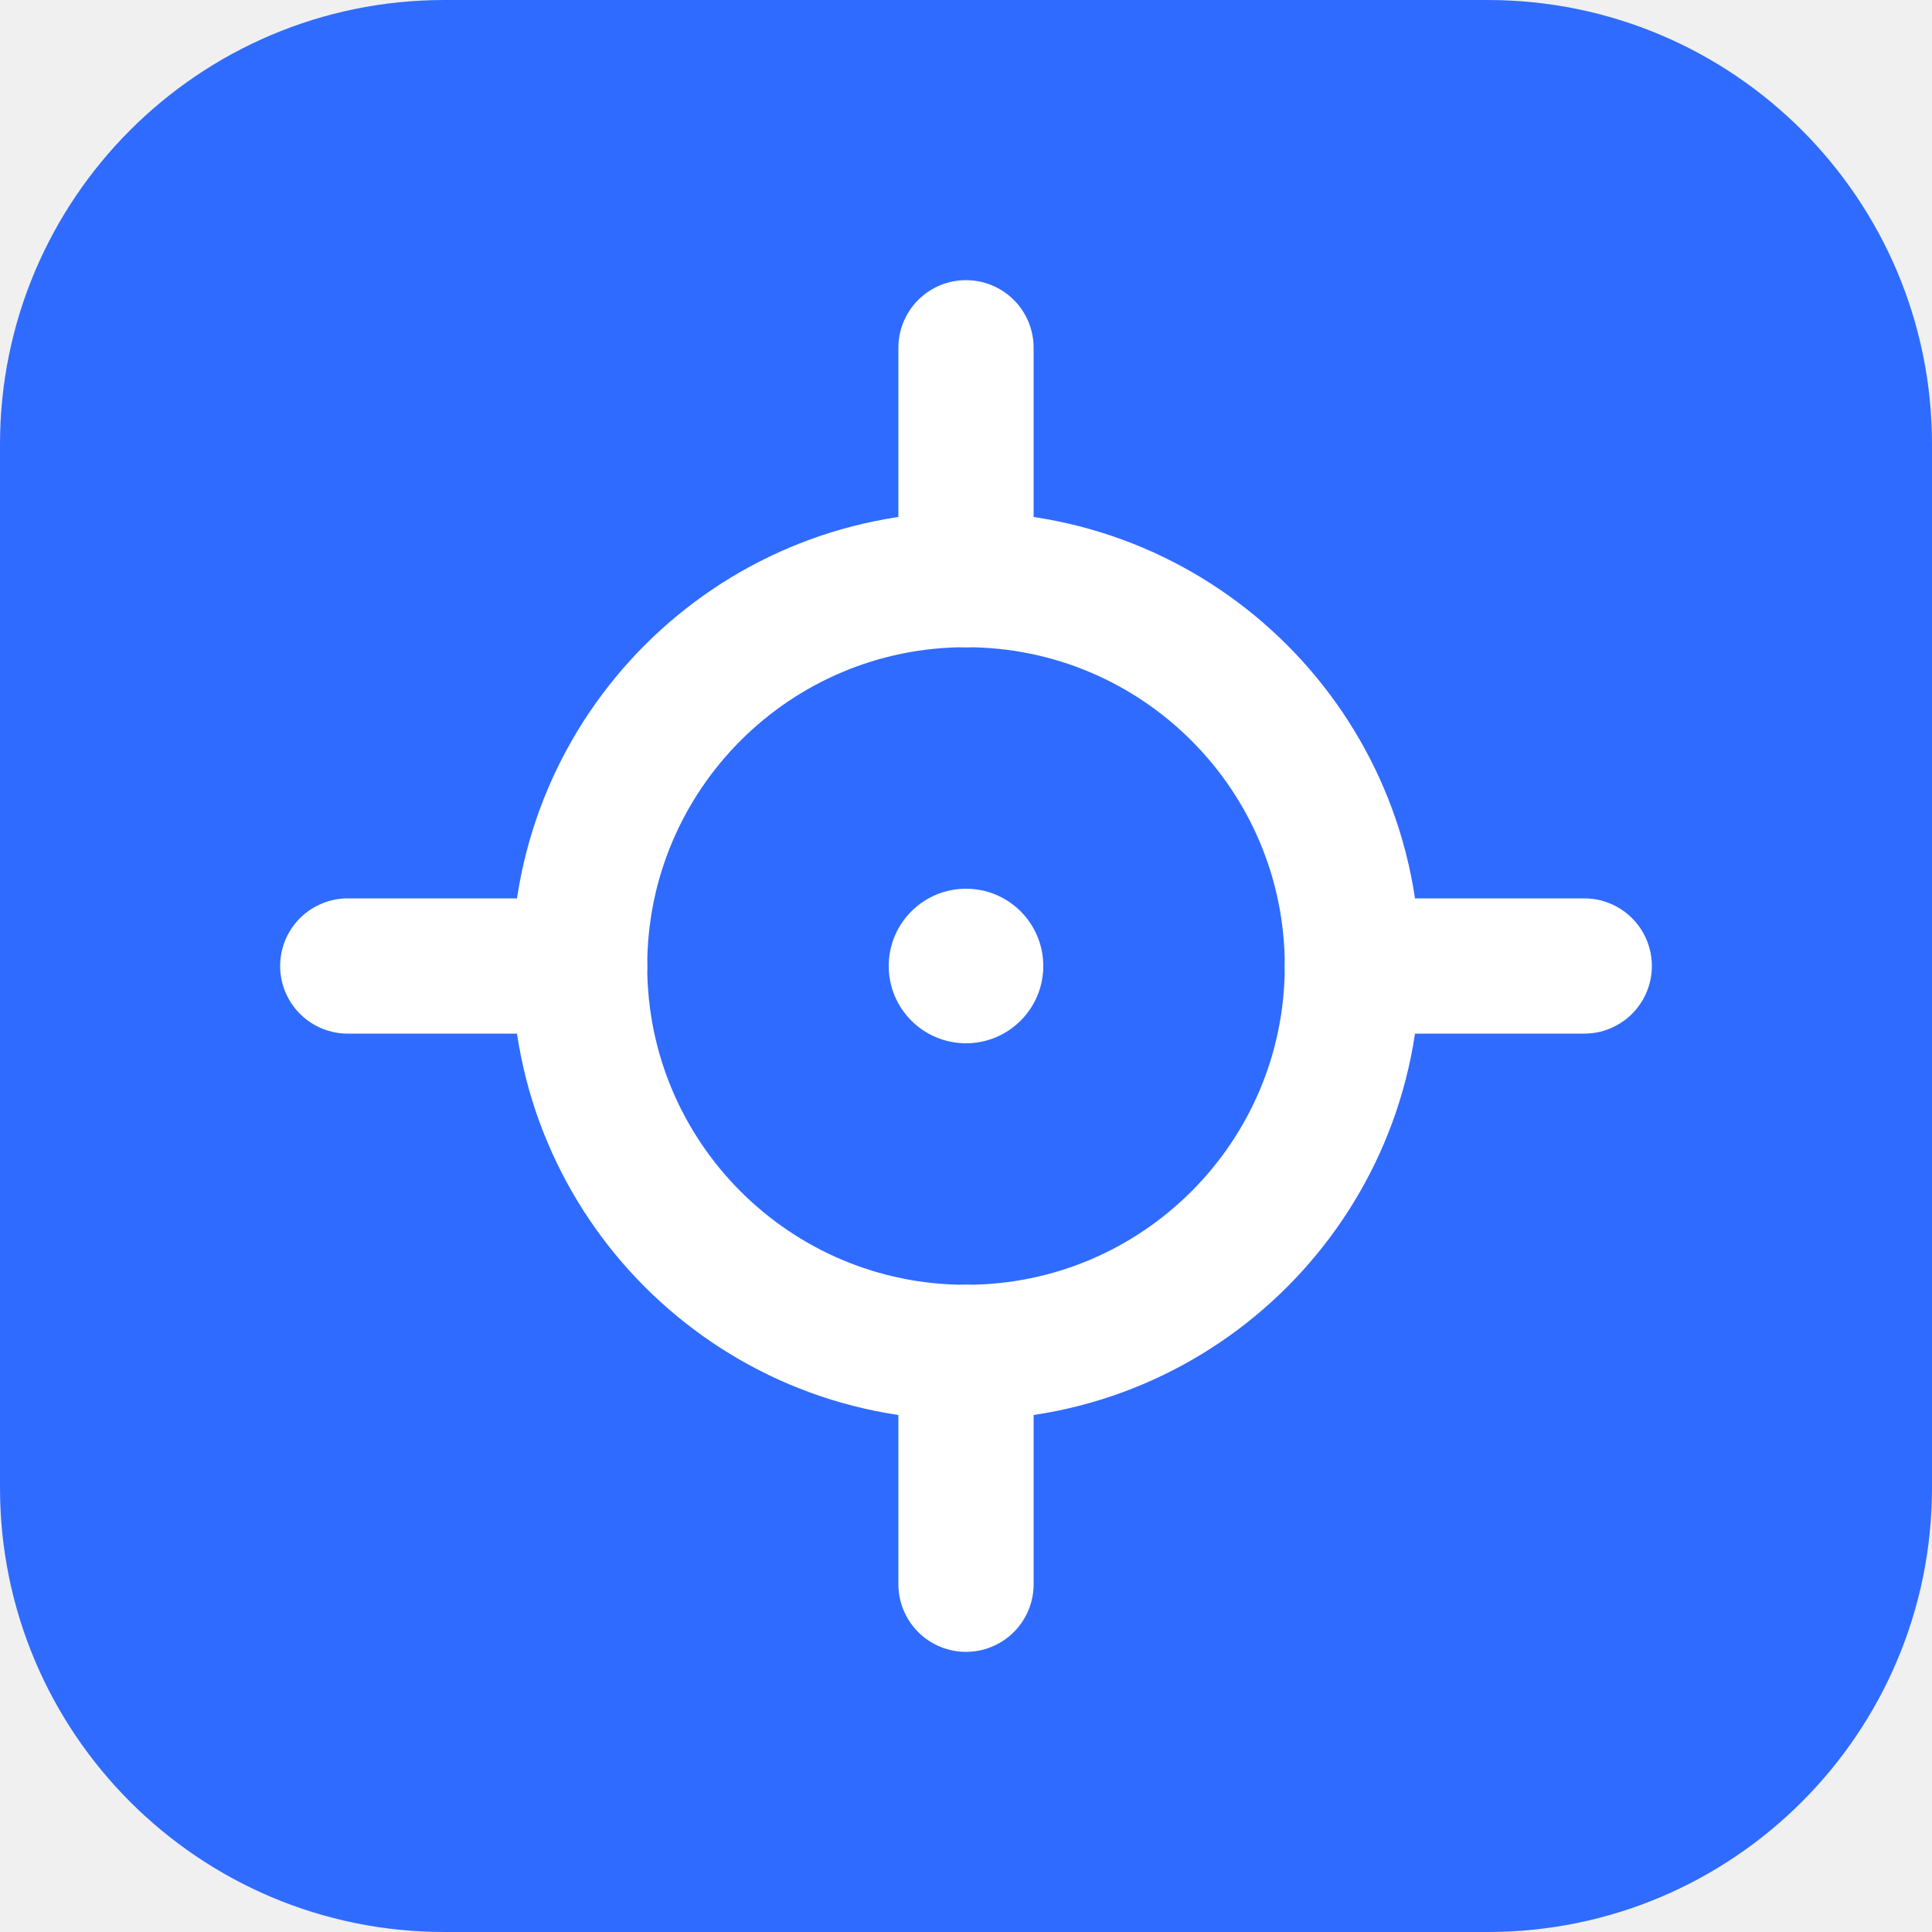
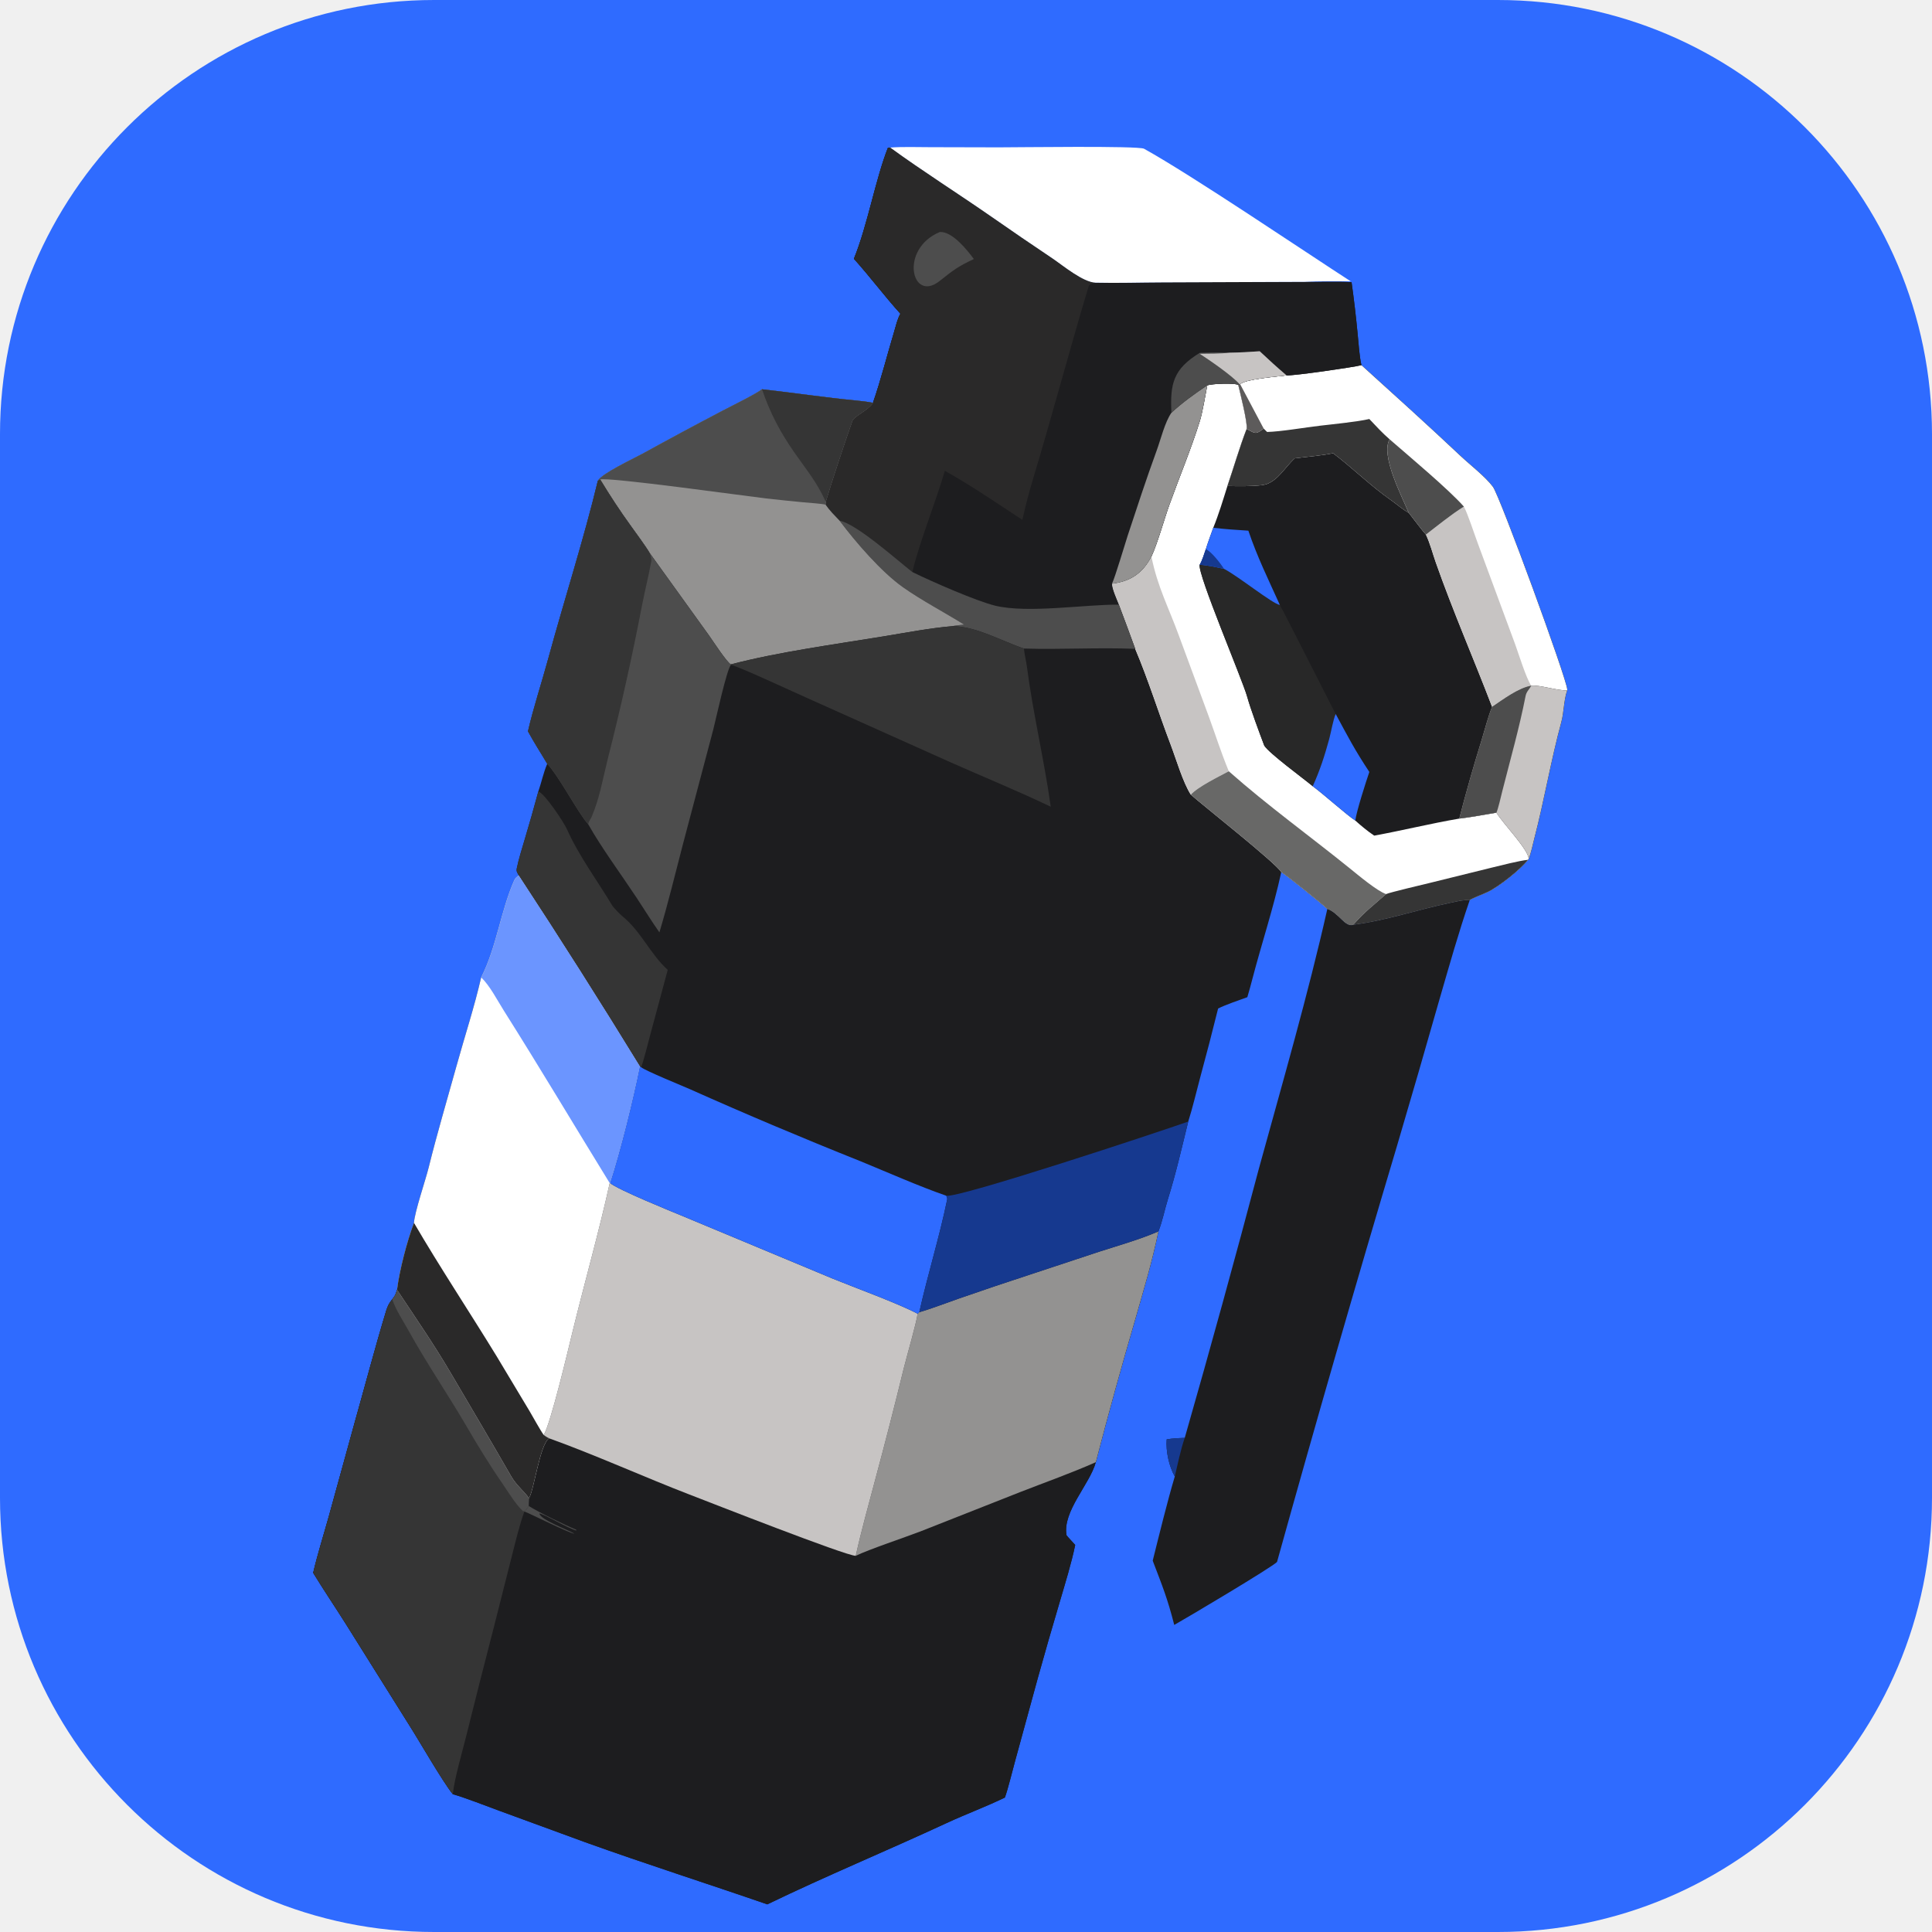
- <svg xmlns="http://www.w3.org/2000/svg" viewBox="0 0 100 100">
-   <rect width="100" height="100" rx="23" fill="#2f6bff" />
-   <circle cx="50" cy="50" r="20" fill="none" stroke="#fff" stroke-width="7" stroke-linecap="round" />
-   <path d="M50 18v12M50 70v12M18 50h12M70 50h12" fill="none" stroke="#fff" stroke-width="7" stroke-linecap="round" />
-   <circle cx="50" cy="50" r="4" fill="#fff" />
+ <svg xmlns="http://www.w3.org/2000/svg" viewBox="45 30 850 850">
+   <defs>
+     <clipPath id="t">
+       <rect x="45" y="30" width="850" height="850" rx="191" />
+     </clipPath>
+   </defs>
+   <g clip-path="url(#t)">
+     <rect x="45" y="30" width="850" height="850" fill="#2f6bff" />
+     <path d="M420.687 143.851C426.723 128.99 430.103 109.179 435.613 95.097L436.685 94.925C450.288 104.862 466.846 115.362 480.983 125.188C489.954 131.448 498.988 137.623 508.08 143.71C512.913 147 521.386 154.096 526.978 154.365C536.65 154.6 546.713 154.273 556.429 154.242L618.983 153.999C625.645 154.135 633.21 153.828 639.638 154.152C640.703 161.744 641.592 169.358 642.315 176.99C642.688 180.773 643.115 187.116 643.978 190.667C658.595 203.877 673.145 217.034 687.502 230.538C691.774 234.557 698.441 239.671 701.805 244.169C704.901 248.306 734.365 328.751 734.509 333.363C734.513 333.499 734.495 333.636 734.486 333.772C732.981 337.958 733.089 343.329 731.899 347.702C727.299 364.641 724.437 381.94 720.026 398.909C719.374 401.415 718.507 405.63 717.542 407.911L717.209 408.283C714.065 412.476 704.397 420.11 699.55 422.412C697.246 423.508 693.454 424.857 691.64 425.944C688.729 425.889 685.894 426.636 683.06 427.224C668.864 430.174 654.763 435.059 640.352 436.865C636.812 438.158 634.036 431.698 628.969 429.905C627.006 427.962 610.614 414.733 608.696 413.714C605.264 429.551 600.053 445.135 595.961 460.824C595.287 463.408 594.55 466.167 593.773 468.719C590.031 470.089 584.344 471.99 580.916 473.706C578.378 483.946 575.728 494.154 572.96 504.33C571.379 510.27 569.618 517.675 567.772 523.444C564.933 534.995 562.417 546.147 558.833 557.582C557.4 562.156 556.438 567.332 554.655 571.758C551.726 585.866 548.492 596.29 544.556 610.164C538.42 631.12 532.607 652.165 527.122 673.3C524.418 683.122 512.437 694.885 514.216 705.421C514.257 705.646 517.428 708.997 518.044 709.716C516.435 717.615 513.551 726.902 511.26 734.711C507.954 745.827 504.747 756.974 501.634 768.144L491.607 804.776C490.435 809.008 488.485 817.087 487.106 820.847C478.818 824.882 469.833 828.189 461.424 832.093C435.408 844.175 408.356 855.376 382.584 867.84C355.922 858.625 328.869 849.998 302.326 840.455L264.71 826.675C258.006 824.222 251.004 821.4 244.213 819.369C239.431 813.33 229.895 796.621 225.266 789.333L197.079 744.349C192.336 736.814 187.458 729.634 182.787 721.987C184.637 713.962 187.441 705.124 189.67 697.113L201.05 655.795C205.655 639.454 210.009 622.825 214.93 606.583C215.518 604.642 216.264 603.204 217.555 601.645C218.946 599.906 219.032 599.601 219.666 597.449C220.762 588.813 223.997 576.255 227.127 567.992C227.426 563.194 232.254 549.122 233.627 543.541C237.33 528.584 241.731 513.838 245.839 498.997C249.392 486.161 253.729 472.969 256.695 459.993C263.467 446.759 265.224 430.856 271.238 417.293C271.71 416.228 272.348 415.787 273.292 415.161C272.62 414.109 272.087 413.385 272.356 412.068C273.224 407.828 274.562 403.669 275.781 399.522C277.904 392.448 279.925 385.343 281.843 378.211C283.284 374.015 283.966 370.341 285.752 366.027C282.949 361.253 279.907 356.62 277.287 351.749C279.646 341.462 283.375 330.175 286.183 319.849C293.18 294.119 301.807 267.396 308.033 241.519C309.815 238.301 323.377 231.956 327.632 229.656C339.329 223.21 351.093 216.887 362.922 210.688C366.388 208.879 377.664 203.325 380.248 201.267C394.012 202.784 407.785 204.894 421.592 206.202C423.964 206.426 426.745 206.763 429.067 207.224C432.614 197.003 435.232 186.419 438.356 176.059C439.18 173.33 439.751 170.507 441.145 168.017C434.151 160.28 427.783 151.745 420.687 143.851Z" fill="#1d1d1f" />
+     <path d="M554.655 571.758C551.726 585.866 548.492 596.29 544.556 610.164C538.42 631.12 532.607 652.165 527.122 673.3C524.418 683.122 512.437 694.885 514.216 705.421C514.257 705.646 517.428 708.997 518.044 709.716C516.435 717.615 513.551 726.902 511.26 734.711C507.954 745.827 504.747 756.974 501.634 768.144L491.607 804.776C490.435 809.008 488.485 817.087 487.106 820.847C478.818 824.882 469.833 828.189 461.424 832.093C435.408 844.175 408.356 855.376 382.584 867.84C355.922 858.625 328.869 849.998 302.326 840.455L264.71 826.675C258.006 824.222 251.004 821.4 244.213 819.369C239.431 813.33 229.895 796.621 225.266 789.333L197.079 744.349C192.336 736.814 187.458 729.634 182.787 721.987C184.637 713.962 187.441 705.125 189.67 697.113L201.05 655.795C205.655 639.454 210.009 622.825 214.93 606.583C215.518 604.642 216.264 603.204 217.555 601.645C218.946 599.906 219.032 599.601 219.666 597.449C227.844 609.787 235.831 621.329 243.377 634.175C252.245 649.271 261.173 664.355 269.906 679.537C272.311 683.715 276.013 686.451 277.729 689.197C280.091 685.095 282.468 665.64 286.572 662.796C306.238 669.832 329.391 680.251 348.063 687.426C356.445 690.648 417.454 714.636 421.496 714.488C424.019 703.049 426.938 692.845 429.909 681.545C434.342 665.069 438.581 648.544 442.626 631.969C443.989 626.469 448.091 612.442 448.718 607.994L449.448 607.316C454.641 605.824 461.77 603.074 467.035 601.25C477.358 597.655 487.712 594.169 498.103 590.781L528.762 580.64C537.23 577.922 546.591 575.276 554.655 571.758Z" fill="#1d1d1f" />
+     <path d="M219.666 597.449C227.844 609.787 235.831 621.329 243.377 634.175C252.245 649.271 261.173 664.355 269.906 679.537C272.311 683.715 276.013 686.451 277.729 689.197C277.686 690.217 277.585 691.569 277.605 692.557C276.742 693.865 276.618 694.292 275.166 694.912L275.721 694.984C273.595 700.676 271.598 709.096 270.058 715.157L262.049 746.788C257.94 762.64 253.911 778.509 249.962 794.401C248.273 801.154 244.904 812.683 244.213 819.369C239.431 813.33 229.895 796.621 225.266 789.333L197.079 744.349C192.336 736.814 187.458 729.634 182.787 721.987C184.637 713.962 187.441 705.125 189.67 697.113L201.05 655.795C205.655 639.454 210.009 622.825 214.93 606.583C215.518 604.642 216.264 603.204 217.555 601.645C218.946 599.906 219.032 599.601 219.666 597.449Z" fill="#353535" />
+     <path d="M219.666 597.449C227.844 609.787 235.831 621.329 243.377 634.175C252.245 649.271 261.173 664.355 269.906 679.537C272.311 683.715 276.013 686.451 277.729 689.197C277.686 690.217 277.585 691.569 277.606 692.557C276.742 693.865 276.618 694.292 275.166 694.912C271.771 691.74 268.786 686.73 266.177 682.884C260.435 674.608 255.305 666.165 250.233 657.48C241.995 643.363 232.709 629.808 224.782 615.493C222.221 610.865 219.315 606.668 217.555 601.645C218.946 599.906 219.032 599.601 219.666 597.449Z" fill="#4D4D4D" />
+     <path d="M554.655 571.758C551.726 585.866 548.492 596.29 544.556 610.164C538.42 631.12 532.607 652.165 527.122 673.3C516.17 678.157 504.985 682.098 493.817 686.456L449.897 703.781C443.117 706.383 427.214 711.711 421.496 714.488C424.019 703.049 426.938 692.845 429.909 681.545C434.342 665.069 438.581 648.544 442.626 631.969C443.989 626.469 448.091 612.442 448.718 607.994L449.448 607.316C454.641 605.824 461.77 603.074 467.035 601.25C477.358 597.655 487.712 594.169 498.103 590.781L528.762 580.64C537.23 577.922 546.591 575.276 554.655 571.758Z" fill="#939291" />
+     <path d="M277.606 692.557C281.813 695.24 293.864 701.108 298.511 703.013L298.541 703.372C294.8 702.325 284.374 696.107 282.29 695.851C282.772 698.673 294.64 702.9 297.711 704.743C296.377 704.976 278.716 696.179 275.721 694.984L275.166 694.912C276.618 694.292 276.742 693.865 277.606 692.557Z" fill="#4D4D4D" />
+     <path d="M643.978 190.667C658.595 203.877 673.145 217.034 687.502 230.538C691.774 234.557 698.441 239.671 701.805 244.169C704.901 248.306 734.365 328.751 734.509 333.363C734.513 333.499 734.495 333.636 734.486 333.772C732.981 337.958 733.089 343.329 731.899 347.702C727.299 364.641 724.437 381.94 720.026 398.909C719.374 401.415 718.507 405.63 717.542 407.911L717.209 408.283C714.065 412.477 704.397 420.11 699.55 422.412C697.246 423.508 693.455 424.857 691.64 425.944C688.729 425.889 685.894 426.636 683.06 427.224C668.864 430.174 654.763 435.059 640.352 436.865C636.812 438.158 634.036 431.698 628.969 429.905C627.006 427.962 610.614 414.733 608.696 413.714C606.814 410.018 573.414 383.707 568.913 379.615C565.405 374.134 562.476 363.984 560.059 357.645C554.826 343.923 550.185 328.958 544.449 315.46C542.095 308.964 539.696 302.486 537.248 296.025C536.327 293.636 534.175 289.028 534.233 286.809C542.459 285.796 547.764 282.157 551.578 274.848C554.21 269.242 557.238 258.306 559.462 252.12C563.855 239.918 569.012 227.614 572.857 215.299C574.048 211.483 575.35 203.622 576.146 199.524C578.109 198.817 588.104 198.389 589.779 199.335L590.381 199.066L590.624 199.047C592.596 196.804 606.872 195.686 611.027 195.157C613.992 195.4 640.384 191.594 643.978 190.667Z" fill="#1d1d1f" />
+     <path d="M576.146 199.524C578.109 198.817 588.104 198.389 589.779 199.335C590.507 202.487 594.002 216.215 593.467 218.726C590.516 226.31 587.722 235.875 585.022 243.808C583.086 249.954 581.217 256.251 578.778 262.205C577.763 265.116 576.37 268.761 575.499 271.648C574.766 273.765 573.931 276.628 572.799 278.476C571.882 282.756 591.599 328.94 593.71 336.545C595.228 342.021 599.06 352.321 601.23 358.048C603.422 361.513 618.583 372.569 622.545 375.909C627.657 379.681 637.248 388.371 641.278 391.023C644.076 393.518 646.507 395.547 649.597 397.644C662.104 395.36 674.448 392.293 687.017 390.15C691.95 389.59 698.378 388.373 703.355 387.541C706.343 392.433 717.658 404.012 717.542 407.911L717.209 408.283C714.065 412.476 704.397 420.11 699.55 422.412C697.246 423.508 693.455 424.857 691.64 425.944C688.729 425.889 685.894 426.636 683.06 427.224C668.864 430.174 654.763 435.059 640.352 436.865C636.812 438.158 634.036 431.698 628.969 429.905C627.006 427.962 610.614 414.733 608.696 413.714C606.814 410.018 573.414 383.707 568.913 379.615C565.405 374.134 562.476 363.984 560.059 357.645C554.826 343.923 550.185 328.958 544.449 315.46C542.095 308.964 539.696 302.485 537.248 296.025C536.327 293.636 534.175 289.028 534.233 286.809C542.459 285.796 547.764 282.157 551.578 274.848C554.21 269.242 557.238 258.306 559.462 252.12C563.855 239.918 569.012 227.614 572.857 215.299C574.048 211.483 575.35 203.622 576.146 199.524Z" fill="#ffffff" />
+     <path d="M551.578 274.848C554.3 288.385 559.143 297.172 563.797 310.008L576.851 345.32C580.162 354.401 581.842 360.043 585.615 369.318C581.141 371.72 572.035 376.144 568.913 379.615C565.405 374.134 562.476 363.984 560.059 357.645C554.826 343.923 550.185 328.958 544.449 315.46C542.095 308.964 539.696 302.485 537.248 296.025C536.327 293.636 534.175 289.028 534.233 286.809C542.459 285.796 547.764 282.157 551.578 274.848Z" fill="#C7C4C3" />
+     <path d="M568.913 379.615C572.035 376.144 581.141 371.72 585.615 369.318C602.672 384.431 621.494 397.996 639.202 412.317C642.711 415.154 650.927 422.058 654.826 423.355C648.852 428.703 645.972 430.569 640.352 436.865C636.813 438.158 634.036 431.698 628.969 429.905C627.006 427.962 610.614 414.733 608.696 413.714C606.814 410.018 573.414 383.707 568.913 379.615Z" fill="#686867" />
+     <path d="M654.826 423.355C656.749 422.53 671.146 419.171 674.152 418.424L701.504 411.67C705.79 410.638 713.144 408.726 717.209 408.283C714.065 412.476 704.397 420.11 699.55 422.412C697.246 423.508 693.454 424.857 691.64 425.944C688.729 425.889 685.894 426.636 683.06 427.224C668.864 430.174 654.763 435.059 640.352 436.865C645.972 430.569 648.852 428.703 654.826 423.355Z" fill="#353535" />
+     <path d="M643.978 190.667C658.595 203.877 673.145 217.034 687.502 230.538C691.774 234.557 698.441 239.671 701.805 244.169C704.901 248.306 734.365 328.751 734.509 333.363C734.513 333.499 734.495 333.636 734.486 333.772C729.724 333.798 722.429 331.258 718.674 331.675C713.018 332.65 706.329 337.702 701.464 340.973C693.347 319.739 684.246 298.927 676.708 277.492C675.324 273.559 674.134 268.898 672.35 265.2C670.805 263.544 666.42 257.653 664.772 255.581C662.351 254.358 659.193 251.585 656.857 249.956C648.061 243.82 639.872 235.696 631.507 229.404C626.97 230.378 619.477 231.052 614.648 231.632C610.111 235.692 606.746 242.571 600.376 243.422C595.857 244.024 589.555 243.927 585.022 243.808C587.722 235.875 590.516 226.31 593.467 218.726C594.002 216.215 590.507 202.487 589.779 199.335L590.381 199.066L590.624 199.047C592.596 196.804 606.872 195.686 611.027 195.157C613.992 195.4 640.384 191.594 643.978 190.667Z" fill="#ffffff" />
+     <path d="M689.057 252.884C690.894 256.363 693.728 265.244 695.305 269.41L711.576 313.367C713.225 317.901 716.374 328.196 718.674 331.675C713.018 332.65 706.329 337.702 701.464 340.973C693.347 319.739 684.245 298.927 676.708 277.492C675.324 273.559 674.133 268.898 672.35 265.2C677.691 261.098 683.41 256.399 689.057 252.884Z" fill="#C7C4C3" />
+     <path d="M647.441 214.344C650.374 217.444 653.142 220.472 656.371 223.277C652.288 230.366 661.879 248.601 664.772 255.581C662.351 254.358 659.193 251.585 656.857 249.956C648.061 243.82 639.872 235.696 631.507 229.404C626.97 230.378 619.477 231.052 614.648 231.632C610.111 235.692 606.746 242.571 600.376 243.422C595.857 244.024 589.555 243.927 585.022 243.808C587.722 235.875 590.516 226.31 593.467 218.726C597.42 220.752 597.299 221.286 600.978 218.571L602.47 220.044C608.314 219.93 619.311 218.05 625.636 217.308C631.66 216.601 642.082 215.587 647.441 214.344Z" fill="#353535" />
+     <path d="M656.371 223.277C664.907 230.714 682.098 245.067 689.057 252.884C683.41 256.399 677.691 261.098 672.35 265.2C670.805 263.544 666.42 257.653 664.772 255.581C661.879 248.601 652.288 230.366 656.371 223.277Z" fill="#4D4D4D" />
+     <path d="M590.381 199.066L590.624 199.047C591.626 201.038 600.947 218.418 600.978 218.571C597.299 221.286 597.42 220.752 593.467 218.726C594.002 216.215 590.507 202.487 589.779 199.335L590.381 199.066Z" fill="#5D5B5B" />
+     <path d="M572.799 278.476C576.262 278.663 580.045 279.555 583.481 280.256C589.627 283.388 604.909 295.724 608.094 296.162C609.451 298.424 632.675 344.303 632.657 344.133C631.561 346.449 630.595 352.199 629.769 355.218C627.738 362.641 625.735 368.854 622.545 375.909C618.583 372.569 603.422 361.513 601.23 358.048C599.06 352.321 595.228 342.021 593.71 336.545C591.599 328.94 571.882 282.756 572.799 278.476Z" fill="#282828" />
+     <path d="M718.674 331.675C722.429 331.258 729.724 333.798 734.486 333.772C732.981 337.958 733.089 343.329 731.899 347.702C727.299 364.641 724.437 381.94 720.026 398.909C719.374 401.415 718.507 405.63 717.542 407.911C717.658 404.013 706.342 392.433 703.355 387.541C698.378 388.373 691.95 389.59 687.017 390.15C690.013 378.544 693.293 367.014 696.855 355.569C698.144 351.346 699.82 344.885 701.464 340.973C706.329 337.702 713.018 332.65 718.674 331.675Z" fill="#C7C4C3" />
+     <path d="M718.674 331.675C717.811 333.397 716.585 334.19 716.185 336.237C713.431 350.328 709.478 364.131 705.956 378.043C705.449 380.042 704.114 385.972 703.355 387.541C698.378 388.373 691.95 389.59 687.017 390.15C690.013 378.544 693.293 367.014 696.855 355.569C698.144 351.346 699.82 344.885 701.464 340.973C706.329 337.702 713.018 332.65 718.674 331.675Z" fill="#4D4D4D" />
+     <path d="M632.657 344.133C638.106 354.254 640.954 359.793 647.45 369.625C646.026 373.767 641.767 386.977 641.278 391.023C637.248 388.371 627.657 379.681 622.545 375.909C625.735 368.854 627.738 362.641 629.769 355.218C630.595 352.199 631.561 346.449 632.657 344.133Z" fill="#2f6bff" />
+     <path d="M578.778 262.205C584.407 262.843 588.589 263.126 594.227 263.477C598.171 275.126 603.031 284.966 608.094 296.162C604.909 295.724 589.627 283.388 583.481 280.256C580.045 279.555 576.262 278.663 572.799 278.476C573.931 276.628 574.766 273.765 575.499 271.648C576.37 268.761 577.763 265.116 578.778 262.205Z" fill="#2f6bff" />
+     <path d="M575.499 271.648C577.74 272.335 582.372 278.35 583.481 280.256C580.045 279.555 576.262 278.663 572.799 278.476C573.931 276.628 574.766 273.765 575.499 271.648Z" fill="#16398f" />
+     <path d="M420.688 143.851C426.723 128.99 430.103 109.179 435.613 95.097L436.685 94.925C450.288 104.862 466.846 115.362 480.983 125.188C489.954 131.448 498.988 137.623 508.08 143.71C512.914 147 521.386 154.096 526.979 154.365C536.65 154.6 546.713 154.273 556.429 154.242L618.983 153.999C625.645 154.135 633.21 153.828 639.638 154.152C640.703 161.744 641.592 169.358 642.315 176.99C642.688 180.773 643.115 187.116 643.978 190.667C640.384 191.594 613.992 195.4 611.027 195.157C606.872 195.686 592.596 196.804 590.624 199.047L590.381 199.066L589.779 199.335C588.104 198.389 578.109 198.817 576.146 199.524C575.35 203.622 574.048 211.483 572.857 215.299C569.012 227.614 563.855 239.918 559.462 252.12C557.238 258.306 554.21 269.242 551.578 274.848C547.764 282.157 542.459 285.796 534.233 286.809C534.175 289.028 536.327 293.636 537.248 296.025C539.696 302.485 542.095 308.964 544.449 315.46C528.232 314.799 511.737 315.833 495.488 315.335C485.682 312.057 474.159 305.406 463.944 305.496C465.274 305.142 467.745 304.958 469.196 304.804C460.584 299.435 450.364 294.085 442.218 288.312C432.725 281.585 421.434 268.497 414.345 259.044C412.129 256.716 410.052 254.669 408.214 252.024L408.286 250.748C411.549 239.954 416.196 226.056 420.004 215.15C420.714 213.118 426.921 210.594 429.067 207.224C432.614 197.003 435.232 186.419 438.356 176.059C439.18 173.33 439.751 170.507 441.145 168.017C434.152 160.28 427.783 151.745 420.688 143.851Z" fill="#1d1d1f" />
+     <path d="M420.688 143.851C426.723 128.99 430.103 109.179 435.613 95.097L436.685 94.925C450.288 104.862 466.846 115.362 480.983 125.188C489.954 131.448 498.988 137.623 508.08 143.71C512.914 147 521.386 154.096 526.979 154.365C526.031 154.573 524.261 154.947 523.946 155.992C515.559 183.906 508.089 212.18 499.671 240.118C497.829 246.226 496.167 252.523 494.796 258.718C484.339 251.853 471.581 243.164 460.701 237.139C456.878 250.289 449.089 269.738 446.421 281.676C439.763 276.498 421.794 260.394 414.345 259.044C412.129 256.716 410.052 254.669 408.214 252.024L408.286 250.748C411.549 239.954 416.196 226.056 420.004 215.15C420.714 213.118 426.921 210.594 429.067 207.224C432.614 197.003 435.232 186.419 438.356 176.059C439.18 173.33 439.751 170.507 441.145 168.017C434.152 160.28 427.783 151.745 420.688 143.851Z" fill="#2A2929" />
+     <path d="M458.491 132.057C464.007 131.815 470.449 139.893 473.45 143.961C466.271 147.361 464.573 148.736 458.464 153.573C446.064 163.536 440.49 139.608 458.491 132.057Z" fill="#4D4D4D" />
+     <path d="M414.345 259.044C421.794 260.394 439.763 276.498 446.421 281.676C454.358 285.622 474.654 294.502 482.852 296.48C497.263 299.955 522.289 295.887 537.248 296.025C539.696 302.485 542.095 308.964 544.449 315.46C528.232 314.799 511.737 315.833 495.488 315.335C485.682 312.057 474.159 305.406 463.944 305.496C465.274 305.142 467.745 304.958 469.195 304.804C460.584 299.435 450.364 294.085 442.218 288.312C432.725 281.585 421.434 268.497 414.345 259.044Z" fill="#4D4D4D" />
+     <path d="M560.373 211.59C565.171 207.141 570.71 203.161 576.146 199.524C575.35 203.622 574.048 211.483 572.857 215.299C569.012 227.614 563.855 239.918 559.462 252.12C557.238 258.306 554.21 269.242 551.578 274.848C547.764 282.157 542.459 285.796 534.233 286.809C535.734 283.577 539.808 269.686 541.12 265.699C545.244 253.206 549.35 240.632 553.878 228.242C555.706 223.239 557.467 215.799 560.373 211.59Z" fill="#939291" />
+     <path d="M585.974 185.169C590.628 185.089 594.604 184.87 599.226 184.54C603.22 188.294 606.845 191.617 611.027 195.157C606.872 195.686 592.596 196.804 590.624 199.047L590.381 199.066L589.779 199.335C588.104 198.389 578.109 198.817 576.146 199.524C570.71 203.161 565.171 207.141 560.373 211.59C559.767 198.854 561.119 192.401 572.866 185.223C577.237 185.103 581.617 184.903 585.974 185.169Z" fill="#4D4D4D" />
+     <path d="M585.974 185.169C590.628 185.089 594.604 184.87 599.226 184.54C603.22 188.294 606.845 191.617 611.027 195.157C606.872 195.686 592.596 196.804 590.624 199.047L590.381 199.066C587.25 195.388 577.134 188.434 572.812 185.648C577.017 185.592 581.855 185.659 585.974 185.169Z" fill="#C7C4C3" />
+     <path d="M313.248 550.505L313.449 550.514C316.706 553.376 340.609 563.072 345.665 565.157L411.399 592.56C421.342 596.626 440.049 603.389 448.718 607.994C448.091 612.442 443.989 626.469 442.626 631.969C438.581 648.544 434.342 665.069 429.909 681.545C426.938 692.845 424.019 703.049 421.496 714.488C417.454 714.636 356.445 690.648 348.063 687.426C329.391 680.251 306.238 669.832 286.572 662.796C285.437 662.256 285.236 662.086 284.212 661.331C287.339 656.047 294.711 624.843 296.8 616.261C301.996 594.924 308.555 571.843 313.248 550.505Z" fill="#C7C4C3" />
+     <path d="M256.695 459.993C263.467 446.759 265.224 430.856 271.238 417.293C271.71 416.228 272.348 415.787 273.292 415.161C291.47 442.866 309.225 470.844 326.551 499.092C323.588 513.874 318.042 536.303 313.449 550.514L313.248 550.505C308.555 571.843 301.996 594.924 296.8 616.261C294.711 624.843 287.339 656.047 284.212 661.331C285.236 662.086 285.437 662.256 286.572 662.796C282.468 665.64 280.091 685.095 277.729 689.197C276.013 686.451 272.311 683.715 269.906 679.537C261.173 664.355 252.245 649.271 243.377 634.175C235.831 621.329 227.844 609.787 219.666 597.449C220.762 588.813 223.997 576.255 227.127 567.992C227.426 563.194 232.254 549.122 233.627 543.541C237.33 528.584 241.731 513.838 245.839 498.997C249.392 486.161 253.729 472.969 256.695 459.993Z" fill="#ffffff" />
+     <path d="M256.695 459.993C263.467 446.759 265.224 430.856 271.238 417.293C271.71 416.228 272.348 415.787 273.292 415.161C291.47 442.866 309.225 470.844 326.552 499.092C323.588 513.874 318.042 536.303 313.449 550.514L313.248 550.505C297.691 525.237 282.531 499.757 266.69 474.672C263.752 470.017 260.574 463.754 256.695 459.993Z" fill="#6b95ff" />
+     <path d="M227.127 567.992C238.198 587.02 251.932 607.765 263.585 626.833L278.022 650.902C279.563 653.49 282.632 659.143 284.212 661.331C285.236 662.086 285.437 662.256 286.572 662.796C282.468 665.64 280.091 685.095 277.729 689.197C276.013 686.451 272.311 683.715 269.906 679.537C261.173 664.355 252.245 649.271 243.377 634.175C235.831 621.329 227.844 609.787 219.666 597.449C220.762 588.813 223.997 576.255 227.127 567.992Z" fill="#2A2929" />
+     <path d="M380.248 201.267C394.012 202.784 407.785 204.894 421.592 206.202C423.964 206.427 426.745 206.763 429.067 207.224C426.921 210.594 420.714 213.118 420.004 215.15C416.196 226.056 411.549 239.955 408.286 250.748L408.214 252.024C410.052 254.669 412.129 256.716 414.345 259.044C421.434 268.497 432.725 281.585 442.218 288.312C450.364 294.085 460.584 299.435 469.195 304.804C467.745 304.958 465.274 305.142 463.944 305.496C454.466 306.271 443.418 308.382 433.864 309.951C412.63 313.437 387.298 316.851 366.561 322.295C364.838 321.523 358.511 311.786 356.973 309.624L330.775 273.229C329.233 270.558 324.62 264.268 322.676 261.575C317.558 254.488 313.615 248.449 309.061 240.976L308.033 241.519C309.815 238.302 323.377 231.956 327.632 229.656C339.329 223.21 351.093 216.887 362.922 210.688C366.388 208.879 377.664 203.325 380.248 201.267Z" fill="#939291" />
+     <path d="M380.248 201.267C394.012 202.784 407.785 204.894 421.592 206.202C423.964 206.427 426.745 206.763 429.067 207.224C426.921 210.594 420.714 213.118 420.004 215.15C416.196 226.056 411.549 239.955 408.286 250.748L408.214 252.024C406.525 251.585 400.607 251.197 398.612 251.011C393.109 250.489 387.611 249.919 382.117 249.301C374.168 248.398 311.915 239.683 309.061 240.976L308.033 241.519C309.815 238.302 323.377 231.956 327.632 229.656C339.329 223.21 351.093 216.887 362.922 210.688C366.388 208.879 377.664 203.325 380.248 201.267Z" fill="#4D4D4D" />
+     <path d="M380.248 201.267C394.012 202.784 407.785 204.894 421.592 206.202C423.964 206.427 426.745 206.763 429.067 207.224C426.921 210.594 420.714 213.118 420.004 215.15C416.196 226.056 411.549 239.955 408.286 250.748C404.413 242.145 400.12 237.134 394.747 229.457C388.357 220.324 383.874 211.896 380.248 201.267Z" fill="#353535" />
+     <path d="M309.061 240.976C313.615 248.449 317.558 254.488 322.676 261.575C324.62 264.268 329.233 270.557 330.775 273.229L356.973 309.624C358.511 311.786 364.838 321.523 366.561 322.295L366.606 322.52C364.814 324.04 359.839 347.012 358.807 350.981L345.507 401.242C342.267 413.647 338.79 427.978 335.111 440.208C331.874 435.621 328.279 429.812 325.082 424.979C318.423 414.914 309.669 403.065 303.803 392.672C299.08 387.314 291.308 372.074 285.752 366.027C282.949 361.253 279.907 356.62 277.287 351.749C279.646 341.462 283.375 330.175 286.183 319.849C293.18 294.119 301.807 267.396 308.033 241.519L309.061 240.976Z" fill="#4D4D4D" />
+     <path d="M309.061 240.976C313.615 248.449 317.558 254.488 322.676 261.575C324.62 264.268 329.233 270.557 330.775 273.229C331.201 274.38 331.751 275.838 331.527 277.042C330.348 283.371 328.762 289.785 327.507 296.092C323.127 318.95 318.059 341.671 312.31 364.223C310.237 372.63 308.739 381.349 305.334 389.299C304.731 390.707 304.033 391.099 303.803 392.672C299.08 387.314 291.308 372.074 285.752 366.027C282.949 361.253 279.907 356.62 277.287 351.749C279.646 341.462 283.375 330.175 286.183 319.849C293.18 294.119 301.807 267.396 308.033 241.519L309.061 240.976Z" fill="#353535" />
+     <path d="M326.551 499.092L327.075 499.545C328.866 501.055 345.364 507.808 348.473 509.169C373.241 520.222 398.228 530.776 423.42 540.827C435.147 545.63 449.542 552.015 461.312 556.068C461.545 556.571 461.828 557.178 461.712 557.762C458.288 574.395 453.149 590.763 449.448 607.315L448.718 607.994C440.049 603.389 421.342 596.626 411.399 592.56L345.665 565.157C340.609 563.072 316.706 553.376 313.449 550.514C318.042 536.303 323.588 513.874 326.551 499.092Z" fill="#2f6bff" />
+     <path d="M366.561 322.295C387.298 316.851 412.63 313.437 433.864 309.951C443.418 308.382 454.466 306.271 463.944 305.496C474.159 305.406 485.682 312.057 495.488 315.335C495.74 318.111 496.436 320.571 496.791 323.27C499.491 343.988 504.401 364.254 507.285 384.931C494.334 378.674 477.016 371.513 463.558 365.54L399.789 336.949C394.554 334.638 369.573 323.025 366.606 322.52L366.561 322.295Z" fill="#353535" />
+     <path d="M461.312 556.068C466.496 557.29 555.441 527.82 567.772 523.444C564.933 534.995 562.417 546.147 558.833 557.582C557.4 562.156 556.438 567.332 554.655 571.758C546.591 575.276 537.23 577.922 528.762 580.64L498.103 590.781C487.712 594.169 477.358 597.655 467.035 601.25C461.77 603.074 454.641 605.824 449.448 607.315C453.149 590.763 458.289 574.395 461.712 557.762C461.828 557.178 461.545 556.571 461.312 556.068Z" fill="#16398f" />
+     <path d="M273.292 415.161C272.62 414.109 272.087 413.385 272.356 412.068C273.224 407.828 274.562 403.669 275.781 399.522C277.904 392.448 279.925 385.343 281.843 378.211C284.723 379.146 293.047 391.724 294.461 394.872C299.81 406.815 307.771 417.366 314.476 428.572C314.923 429.321 318.004 432.442 318.771 433.06C326.986 439.677 331.048 449.7 338.776 456.713L331.127 485.109C330.226 488.439 328.197 496.665 327.075 499.545L326.551 499.092C309.225 470.844 291.47 442.866 273.292 415.161Z" fill="#353535" />
+     <path d="M640.352 436.865C654.763 435.059 668.864 430.174 683.06 427.224C685.894 426.636 688.729 425.889 691.64 425.944C686.716 440.256 682.759 454.368 678.536 468.889C672.368 490.577 666.093 512.229 659.709 533.854C641.516 594.798 623.893 655.912 606.841 717.188C604.752 719.471 566.492 742.201 561.618 744.901C558.671 733.296 556.384 727.729 552.144 716.64C554.951 705.439 558.572 690.59 561.86 679.582C559.286 675.062 557.88 668.52 558.294 663.263C561.065 662.773 563.437 662.719 566.24 662.593C577.52 623.189 588.4 583.673 598.88 544.049C608.992 507.296 620.618 467.106 628.969 429.905C634.036 431.698 636.812 438.158 640.352 436.865Z" fill="#1d1d1f" />
+     <path d="M558.294 663.263C561.065 662.773 563.437 662.719 566.24 662.593C564.304 668.237 563.244 673.795 561.86 679.582C559.286 675.062 557.88 668.52 558.294 663.263Z" fill="#16398f" />
+     <path d="M436.685 94.925C441.759 94.518 448.977 94.743 454.192 94.756L484.482 94.83C492.33 94.841 545.864 94.075 548.334 95.444C569.511 107.182 619.167 140.8 639.225 153.749C632.662 153.759 625.483 153.636 618.983 153.999L556.429 154.242C546.713 154.273 536.65 154.6 526.979 154.365C521.386 154.096 512.914 147 508.08 143.71C498.988 137.623 489.954 131.448 480.983 125.188C466.846 115.362 450.288 104.862 436.685 94.925Z" fill="#ffffff" />
+   </g>
</svg>
